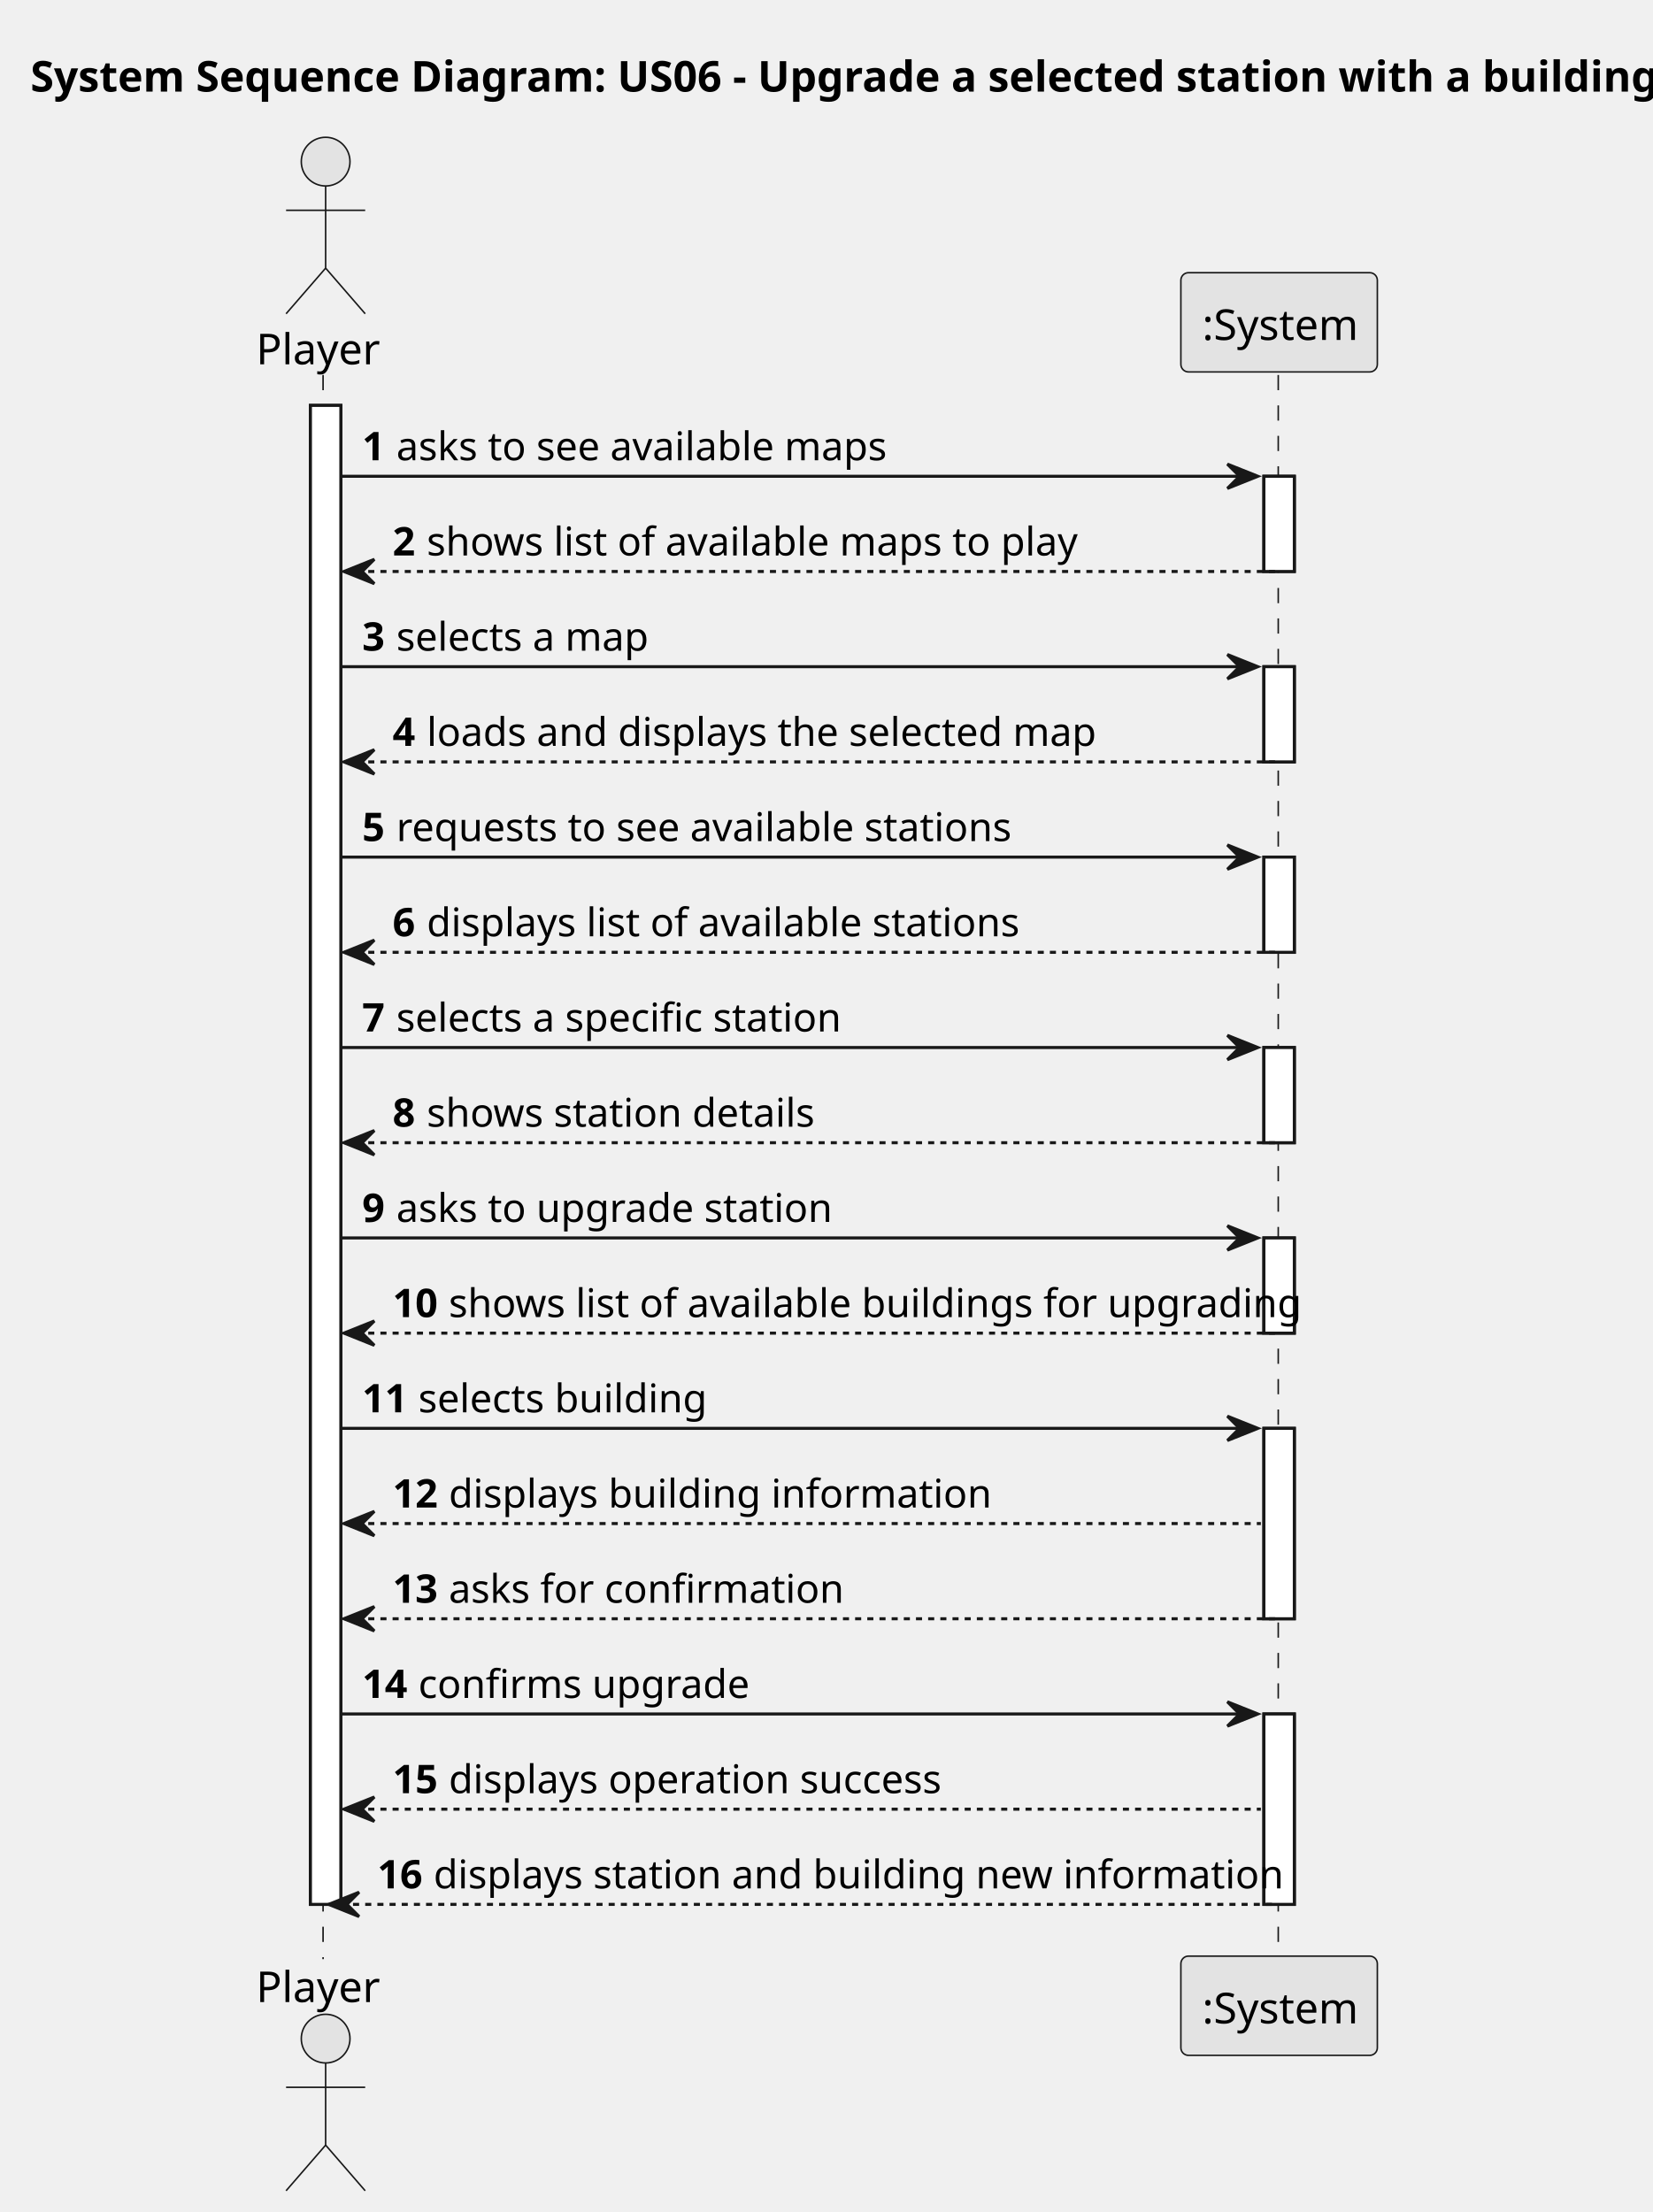
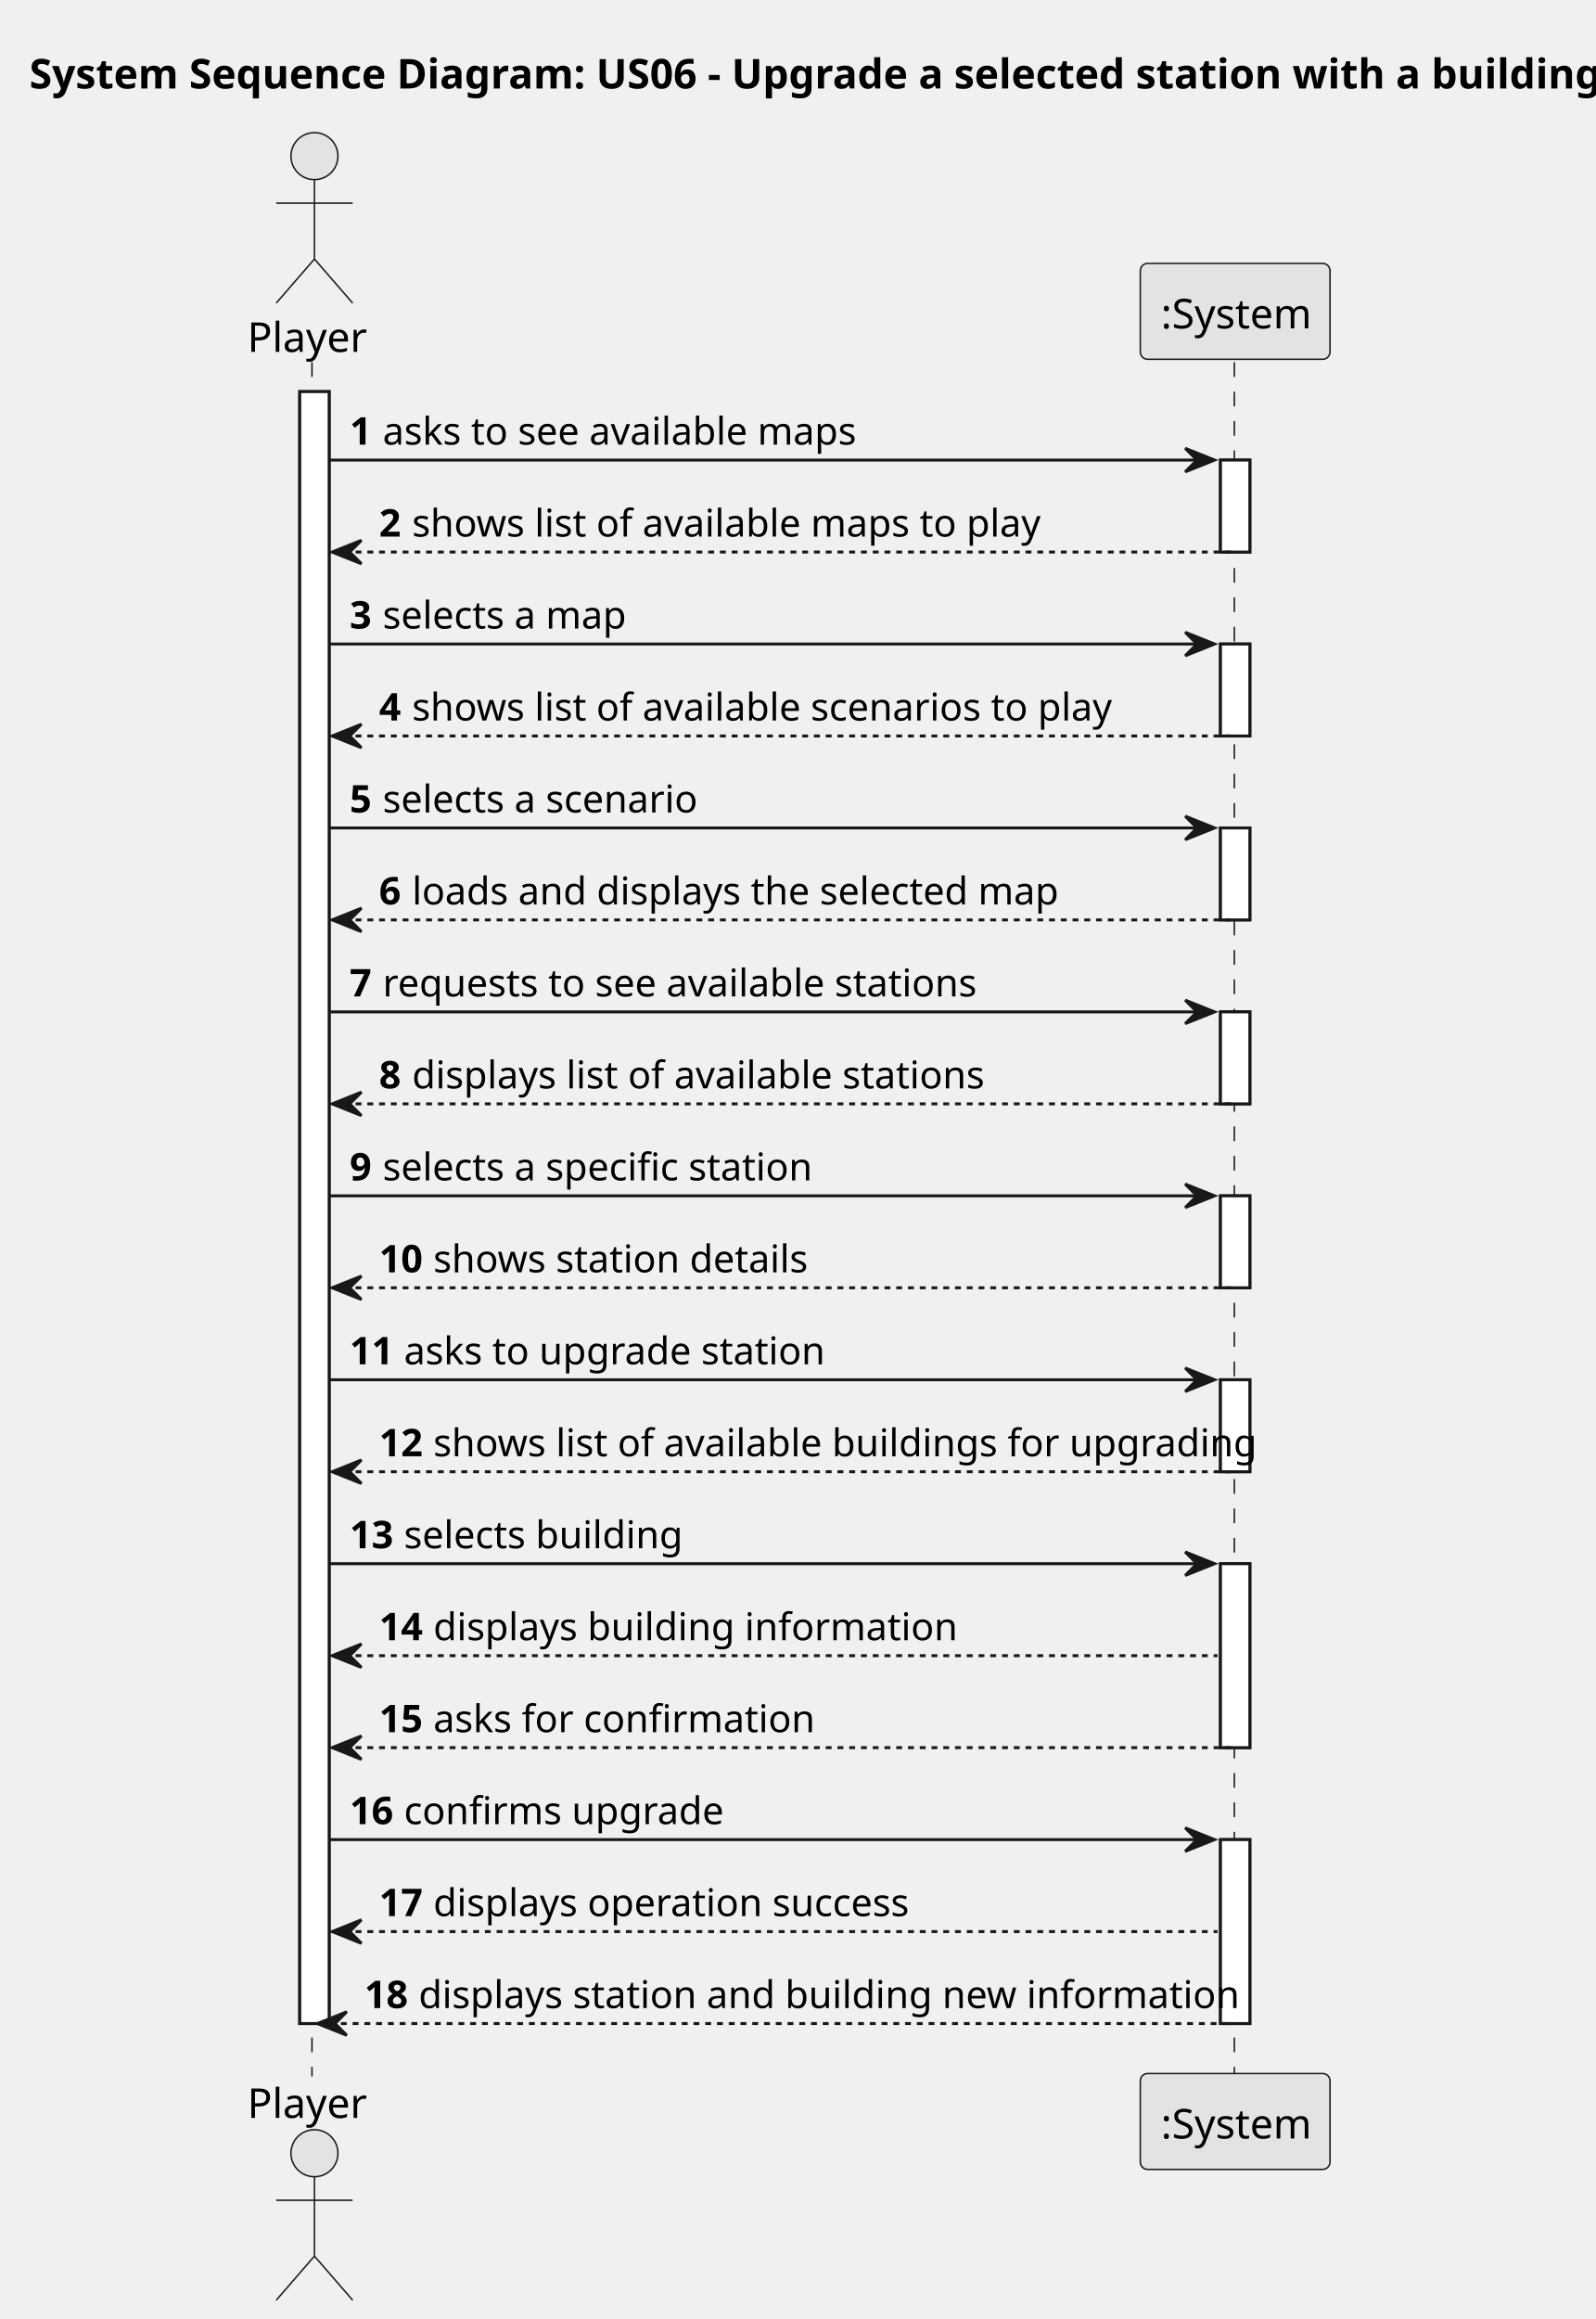
- <svg xmlns="http://www.w3.org/2000/svg" contentStyleType="text/css" height="727px" preserveAspectRatio="none" style="width:543px;height:727px;background:#FFFFFF;" version="1.1" viewBox="0 0 543 727" width="543px" zoomAndPan="magnify">
+ <svg xmlns="http://www.w3.org/2000/svg" contentStyleType="text/css" height="789px" preserveAspectRatio="none" style="width:543px;height:789px;background:#FFFFFF;" version="1.1" viewBox="0 0 543 789" width="543px" zoomAndPan="magnify">
  <defs />
  <g>
    <text fill="#000000" font-family="sans-serif" font-size="14" font-weight="bold" lengthAdjust="spacing" textLength="515.799" x="10" y="30.107">System Sequence Diagram: US06 - Upgrade a selected station with a building</text>
-     <rect fill="#FFFFFF" height="492.656" style="stroke:#181818;stroke-width:1.0;" width="10" x="102.011" y="133.242" />
+     <rect fill="#FFFFFF" height="555.238" style="stroke:#181818;stroke-width:1.0;" width="10" x="102.011" y="133.242" />
    <rect fill="#FFFFFF" height="31.291" style="stroke:#181818;stroke-width:1.0;" width="10" x="415.347" y="156.533" />
    <rect fill="#FFFFFF" height="31.291" style="stroke:#181818;stroke-width:1.0;" width="10" x="415.347" y="219.115" />
    <rect fill="#FFFFFF" height="31.291" style="stroke:#181818;stroke-width:1.0;" width="10" x="415.347" y="281.697" />
    <rect fill="#FFFFFF" height="31.291" style="stroke:#181818;stroke-width:1.0;" width="10" x="415.347" y="344.279" />
    <rect fill="#FFFFFF" height="31.291" style="stroke:#181818;stroke-width:1.0;" width="10" x="415.347" y="406.861" />
-     <rect fill="#FFFFFF" height="62.582" style="stroke:#181818;stroke-width:1.0;" width="10" x="415.347" y="469.443" />
-     <rect fill="#FFFFFF" height="62.582" style="stroke:#181818;stroke-width:1.0;" width="10" x="415.347" y="563.316" />
-     <line style="stroke:#181818;stroke-width:0.5;stroke-dasharray:5.0,5.0;" x1="106.169" x2="106.169" y1="123.242" y2="643.898" />
-     <line style="stroke:#181818;stroke-width:0.5;stroke-dasharray:5.0,5.0;" x1="420.064" x2="420.064" y1="123.242" y2="643.898" />
+     <rect fill="#FFFFFF" height="31.291" style="stroke:#181818;stroke-width:1.0;" width="10" x="415.347" y="469.443" />
+     <rect fill="#FFFFFF" height="62.582" style="stroke:#181818;stroke-width:1.0;" width="10" x="415.347" y="532.025" />
+     <rect fill="#FFFFFF" height="62.582" style="stroke:#181818;stroke-width:1.0;" width="10" x="415.347" y="625.898" />
+     <line style="stroke:#181818;stroke-width:0.5;stroke-dasharray:5.0,5.0;" x1="106.169" x2="106.169" y1="123.242" y2="706.481" />
+     <line style="stroke:#181818;stroke-width:0.5;stroke-dasharray:5.0,5.0;" x1="420.064" x2="420.064" y1="123.242" y2="706.481" />
    <text fill="#000000" font-family="sans-serif" font-size="14" lengthAdjust="spacing" textLength="39.683" x="84.169" y="119.728">Player</text>
    <ellipse cx="107.011" cy="53.121" fill="#E3E3E3" rx="8" ry="8" style="stroke:#181818;stroke-width:0.5;" />
    <path d="M107.011,61.121 L107.011,88.121 M94.011,69.121 L120.011,69.121 M107.011,88.121 L94.011,103.121 M107.011,88.121 L120.011,103.121 " fill="none" style="stroke:#181818;stroke-width:0.5;" />
-     <text fill="#000000" font-family="sans-serif" font-size="14" lengthAdjust="spacing" textLength="39.683" x="84.169" y="658.006">Player</text>
-     <ellipse cx="107.011" cy="670.019" fill="#E3E3E3" rx="8" ry="8" style="stroke:#181818;stroke-width:0.5;" />
-     <path d="M107.011,678.019 L107.011,705.019 M94.011,686.019 L120.011,686.019 M107.011,705.019 L94.011,720.019 M107.011,705.019 L120.011,720.019 " fill="none" style="stroke:#181818;stroke-width:0.5;" />
+     <text fill="#000000" font-family="sans-serif" font-size="14" lengthAdjust="spacing" textLength="39.683" x="84.169" y="720.588">Player</text>
+     <ellipse cx="107.011" cy="732.602" fill="#E3E3E3" rx="8" ry="8" style="stroke:#181818;stroke-width:0.5;" />
+     <path d="M107.011,740.602 L107.011,767.602 M94.011,748.602 L120.011,748.602 M107.011,767.602 L94.011,782.602 M107.011,767.602 L120.011,782.602 " fill="none" style="stroke:#181818;stroke-width:0.5;" />
    <rect fill="#E3E3E3" height="32.621" rx="2.5" ry="2.5" style="stroke:#181818;stroke-width:0.5;" width="64.565" x="388.064" y="89.621" />
    <text fill="#000000" font-family="sans-serif" font-size="14" lengthAdjust="spacing" textLength="50.565" x="395.064" y="111.728">:System</text>
-     <rect fill="#E3E3E3" height="32.621" rx="2.5" ry="2.5" style="stroke:#181818;stroke-width:0.5;" width="64.565" x="388.064" y="642.898" />
-     <text fill="#000000" font-family="sans-serif" font-size="14" lengthAdjust="spacing" textLength="50.565" x="395.064" y="665.006">:System</text>
-     <rect fill="#FFFFFF" height="492.656" style="stroke:#181818;stroke-width:1.0;" width="10" x="102.011" y="133.242" />
+     <rect fill="#E3E3E3" height="32.621" rx="2.5" ry="2.5" style="stroke:#181818;stroke-width:0.5;" width="64.565" x="388.064" y="705.481" />
+     <text fill="#000000" font-family="sans-serif" font-size="14" lengthAdjust="spacing" textLength="50.565" x="395.064" y="727.588">:System</text>
+     <rect fill="#FFFFFF" height="555.238" style="stroke:#181818;stroke-width:1.0;" width="10" x="102.011" y="133.242" />
    <rect fill="#FFFFFF" height="31.291" style="stroke:#181818;stroke-width:1.0;" width="10" x="415.347" y="156.533" />
    <rect fill="#FFFFFF" height="31.291" style="stroke:#181818;stroke-width:1.0;" width="10" x="415.347" y="219.115" />
    <rect fill="#FFFFFF" height="31.291" style="stroke:#181818;stroke-width:1.0;" width="10" x="415.347" y="281.697" />
    <rect fill="#FFFFFF" height="31.291" style="stroke:#181818;stroke-width:1.0;" width="10" x="415.347" y="344.279" />
    <rect fill="#FFFFFF" height="31.291" style="stroke:#181818;stroke-width:1.0;" width="10" x="415.347" y="406.861" />
-     <rect fill="#FFFFFF" height="62.582" style="stroke:#181818;stroke-width:1.0;" width="10" x="415.347" y="469.443" />
-     <rect fill="#FFFFFF" height="62.582" style="stroke:#181818;stroke-width:1.0;" width="10" x="415.347" y="563.316" />
+     <rect fill="#FFFFFF" height="31.291" style="stroke:#181818;stroke-width:1.0;" width="10" x="415.347" y="469.443" />
+     <rect fill="#FFFFFF" height="62.582" style="stroke:#181818;stroke-width:1.0;" width="10" x="415.347" y="532.025" />
+     <rect fill="#FFFFFF" height="62.582" style="stroke:#181818;stroke-width:1.0;" width="10" x="415.347" y="625.898" />
    <polygon fill="#181818" points="403.347,152.533,413.347,156.533,403.347,160.533,407.347,156.533" style="stroke:#181818;stroke-width:1.0;" />
    <line style="stroke:#181818;stroke-width:1.0;" x1="112.011" x2="409.347" y1="156.533" y2="156.533" />
    <text fill="#000000" font-family="sans-serif" font-size="13" font-weight="bold" lengthAdjust="spacing" textLength="7.23" x="119.011" y="151.27">1</text>
    <text fill="#000000" font-family="sans-serif" font-size="13" lengthAdjust="spacing" textLength="156.083" x="130.241" y="151.27">asks to see available maps</text>
    <polygon fill="#181818" points="123.011,183.824,113.011,187.824,123.011,191.824,119.011,187.824" style="stroke:#181818;stroke-width:1.0;" />
    <line style="stroke:#181818;stroke-width:1.0;stroke-dasharray:2.0,2.0;" x1="117.011" x2="419.347" y1="187.824" y2="187.824" />
    <text fill="#000000" font-family="sans-serif" font-size="13" font-weight="bold" lengthAdjust="spacing" textLength="7.23" x="129.011" y="182.561">2</text>
    <text fill="#000000" font-family="sans-serif" font-size="13" lengthAdjust="spacing" textLength="203.042" x="140.241" y="182.561">shows list of available maps to play</text>
    <polygon fill="#181818" points="403.347,215.115,413.347,219.115,403.347,223.115,407.347,219.115" style="stroke:#181818;stroke-width:1.0;" />
    <line style="stroke:#181818;stroke-width:1.0;" x1="112.011" x2="409.347" y1="219.115" y2="219.115" />
    <text fill="#000000" font-family="sans-serif" font-size="13" font-weight="bold" lengthAdjust="spacing" textLength="7.23" x="119.011" y="213.852">3</text>
    <text fill="#000000" font-family="sans-serif" font-size="13" lengthAdjust="spacing" textLength="80.203" x="130.241" y="213.852">selects a map</text>
    <polygon fill="#181818" points="123.011,246.406,113.011,250.406,123.011,254.406,119.011,250.406" style="stroke:#181818;stroke-width:1.0;" />
    <line style="stroke:#181818;stroke-width:1.0;stroke-dasharray:2.0,2.0;" x1="117.011" x2="419.347" y1="250.406" y2="250.406" />
    <text fill="#000000" font-family="sans-serif" font-size="13" font-weight="bold" lengthAdjust="spacing" textLength="7.23" x="129.011" y="245.144">4</text>
-     <text fill="#000000" font-family="sans-serif" font-size="13" lengthAdjust="spacing" textLength="209.574" x="140.241" y="245.144">loads and displays the selected map</text>
+     <text fill="#000000" font-family="sans-serif" font-size="13" lengthAdjust="spacing" textLength="226.891" x="140.241" y="245.144">shows list of available scenarios to play</text>
    <polygon fill="#181818" points="403.347,277.697,413.347,281.697,403.347,285.697,407.347,281.697" style="stroke:#181818;stroke-width:1.0;" />
    <line style="stroke:#181818;stroke-width:1.0;" x1="112.011" x2="409.347" y1="281.697" y2="281.697" />
    <text fill="#000000" font-family="sans-serif" font-size="13" font-weight="bold" lengthAdjust="spacing" textLength="7.23" x="119.011" y="276.435">5</text>
-     <text fill="#000000" font-family="sans-serif" font-size="13" lengthAdjust="spacing" textLength="192.226" x="130.241" y="276.435">requests to see available stations</text>
+     <text fill="#000000" font-family="sans-serif" font-size="13" lengthAdjust="spacing" textLength="104.051" x="130.241" y="276.435">selects a scenario</text>
    <polygon fill="#181818" points="123.011,308.988,113.011,312.988,123.011,316.988,119.011,312.988" style="stroke:#181818;stroke-width:1.0;" />
    <line style="stroke:#181818;stroke-width:1.0;stroke-dasharray:2.0,2.0;" x1="117.011" x2="419.347" y1="312.988" y2="312.988" />
    <text fill="#000000" font-family="sans-serif" font-size="13" font-weight="bold" lengthAdjust="spacing" textLength="7.23" x="129.011" y="307.726">6</text>
-     <text fill="#000000" font-family="sans-serif" font-size="13" lengthAdjust="spacing" textLength="184.26" x="140.241" y="307.726">displays list of available stations</text>
+     <text fill="#000000" font-family="sans-serif" font-size="13" lengthAdjust="spacing" textLength="209.574" x="140.241" y="307.726">loads and displays the selected map</text>
    <polygon fill="#181818" points="403.347,340.279,413.347,344.279,403.347,348.279,407.347,344.279" style="stroke:#181818;stroke-width:1.0;" />
    <line style="stroke:#181818;stroke-width:1.0;" x1="112.011" x2="409.347" y1="344.279" y2="344.279" />
    <text fill="#000000" font-family="sans-serif" font-size="13" font-weight="bold" lengthAdjust="spacing" textLength="7.23" x="119.011" y="339.017">7</text>
-     <text fill="#000000" font-family="sans-serif" font-size="13" lengthAdjust="spacing" textLength="140.175" x="130.241" y="339.017">selects a specific station</text>
+     <text fill="#000000" font-family="sans-serif" font-size="13" lengthAdjust="spacing" textLength="192.226" x="130.241" y="339.017">requests to see available stations</text>
    <polygon fill="#181818" points="123.011,371.57,113.011,375.57,123.011,379.57,119.011,375.57" style="stroke:#181818;stroke-width:1.0;" />
    <line style="stroke:#181818;stroke-width:1.0;stroke-dasharray:2.0,2.0;" x1="117.011" x2="419.347" y1="375.57" y2="375.57" />
    <text fill="#000000" font-family="sans-serif" font-size="13" font-weight="bold" lengthAdjust="spacing" textLength="7.23" x="129.011" y="370.308">8</text>
-     <text fill="#000000" font-family="sans-serif" font-size="13" lengthAdjust="spacing" textLength="119.952" x="140.241" y="370.308">shows station details</text>
+     <text fill="#000000" font-family="sans-serif" font-size="13" lengthAdjust="spacing" textLength="184.26" x="140.241" y="370.308">displays list of available stations</text>
    <polygon fill="#181818" points="403.347,402.861,413.347,406.861,403.347,410.861,407.347,406.861" style="stroke:#181818;stroke-width:1.0;" />
    <line style="stroke:#181818;stroke-width:1.0;" x1="112.011" x2="409.347" y1="406.861" y2="406.861" />
    <text fill="#000000" font-family="sans-serif" font-size="13" font-weight="bold" lengthAdjust="spacing" textLength="7.23" x="119.011" y="401.599">9</text>
-     <text fill="#000000" font-family="sans-serif" font-size="13" lengthAdjust="spacing" textLength="134.418" x="130.241" y="401.599">asks to upgrade station</text>
+     <text fill="#000000" font-family="sans-serif" font-size="13" lengthAdjust="spacing" textLength="140.175" x="130.241" y="401.599">selects a specific station</text>
    <polygon fill="#181818" points="123.011,434.152,113.011,438.152,123.011,442.152,119.011,438.152" style="stroke:#181818;stroke-width:1.0;" />
    <line style="stroke:#181818;stroke-width:1.0;stroke-dasharray:2.0,2.0;" x1="117.011" x2="419.347" y1="438.152" y2="438.152" />
    <text fill="#000000" font-family="sans-serif" font-size="13" font-weight="bold" lengthAdjust="spacing" textLength="14.46" x="129.011" y="432.89">10</text>
-     <text fill="#000000" font-family="sans-serif" font-size="13" lengthAdjust="spacing" textLength="260.876" x="147.471" y="432.89">shows list of available buildings for upgrading</text>
+     <text fill="#000000" font-family="sans-serif" font-size="13" lengthAdjust="spacing" textLength="119.952" x="147.471" y="432.89">shows station details</text>
    <polygon fill="#181818" points="403.347,465.443,413.347,469.443,403.347,473.443,407.347,469.443" style="stroke:#181818;stroke-width:1.0;" />
    <line style="stroke:#181818;stroke-width:1.0;" x1="112.011" x2="409.347" y1="469.443" y2="469.443" />
    <text fill="#000000" font-family="sans-serif" font-size="13" font-weight="bold" lengthAdjust="spacing" textLength="14.46" x="119.011" y="464.181">11</text>
-     <text fill="#000000" font-family="sans-serif" font-size="13" lengthAdjust="spacing" textLength="88.886" x="137.471" y="464.181">selects building</text>
+     <text fill="#000000" font-family="sans-serif" font-size="13" lengthAdjust="spacing" textLength="134.418" x="137.471" y="464.181">asks to upgrade station</text>
    <polygon fill="#181818" points="123.011,496.734,113.011,500.734,123.011,504.734,119.011,500.734" style="stroke:#181818;stroke-width:1.0;" />
-     <line style="stroke:#181818;stroke-width:1.0;stroke-dasharray:2.0,2.0;" x1="117.011" x2="414.347" y1="500.734" y2="500.734" />
+     <line style="stroke:#181818;stroke-width:1.0;stroke-dasharray:2.0,2.0;" x1="117.011" x2="419.347" y1="500.734" y2="500.734" />
    <text fill="#000000" font-family="sans-serif" font-size="13" font-weight="bold" lengthAdjust="spacing" textLength="14.46" x="129.011" y="495.472">12</text>
-     <text fill="#000000" font-family="sans-serif" font-size="13" lengthAdjust="spacing" textLength="163.312" x="147.471" y="495.472">displays building information</text>
-     <polygon fill="#181818" points="123.011,528.025,113.011,532.025,123.011,536.025,119.011,532.025" style="stroke:#181818;stroke-width:1.0;" />
-     <line style="stroke:#181818;stroke-width:1.0;stroke-dasharray:2.0,2.0;" x1="117.011" x2="419.347" y1="532.025" y2="532.025" />
-     <text fill="#000000" font-family="sans-serif" font-size="13" font-weight="bold" lengthAdjust="spacing" textLength="14.46" x="129.011" y="526.763">13</text>
-     <text fill="#000000" font-family="sans-serif" font-size="13" lengthAdjust="spacing" textLength="119.933" x="147.471" y="526.763">asks for confirmation</text>
-     <polygon fill="#181818" points="403.347,559.316,413.347,563.316,403.347,567.316,407.347,563.316" style="stroke:#181818;stroke-width:1.0;" />
-     <line style="stroke:#181818;stroke-width:1.0;" x1="112.011" x2="409.347" y1="563.316" y2="563.316" />
-     <text fill="#000000" font-family="sans-serif" font-size="13" font-weight="bold" lengthAdjust="spacing" textLength="14.46" x="119.011" y="558.054">14</text>
-     <text fill="#000000" font-family="sans-serif" font-size="13" lengthAdjust="spacing" textLength="100.439" x="137.471" y="558.054">confirms upgrade</text>
+     <text fill="#000000" font-family="sans-serif" font-size="13" lengthAdjust="spacing" textLength="260.876" x="147.471" y="495.472">shows list of available buildings for upgrading</text>
+     <polygon fill="#181818" points="403.347,528.025,413.347,532.025,403.347,536.025,407.347,532.025" style="stroke:#181818;stroke-width:1.0;" />
+     <line style="stroke:#181818;stroke-width:1.0;" x1="112.011" x2="409.347" y1="532.025" y2="532.025" />
+     <text fill="#000000" font-family="sans-serif" font-size="13" font-weight="bold" lengthAdjust="spacing" textLength="14.46" x="119.011" y="526.763">13</text>
+     <text fill="#000000" font-family="sans-serif" font-size="13" lengthAdjust="spacing" textLength="88.886" x="137.471" y="526.763">selects building</text>
+     <polygon fill="#181818" points="123.011,559.316,113.011,563.316,123.011,567.316,119.011,563.316" style="stroke:#181818;stroke-width:1.0;" />
+     <line style="stroke:#181818;stroke-width:1.0;stroke-dasharray:2.0,2.0;" x1="117.011" x2="414.347" y1="563.316" y2="563.316" />
+     <text fill="#000000" font-family="sans-serif" font-size="13" font-weight="bold" lengthAdjust="spacing" textLength="14.46" x="129.011" y="558.054">14</text>
+     <text fill="#000000" font-family="sans-serif" font-size="13" lengthAdjust="spacing" textLength="163.312" x="147.471" y="558.054">displays building information</text>
    <polygon fill="#181818" points="123.011,590.607,113.011,594.607,123.011,598.607,119.011,594.607" style="stroke:#181818;stroke-width:1.0;" />
-     <line style="stroke:#181818;stroke-width:1.0;stroke-dasharray:2.0,2.0;" x1="117.011" x2="414.347" y1="594.607" y2="594.607" />
+     <line style="stroke:#181818;stroke-width:1.0;stroke-dasharray:2.0,2.0;" x1="117.011" x2="419.347" y1="594.607" y2="594.607" />
    <text fill="#000000" font-family="sans-serif" font-size="13" font-weight="bold" lengthAdjust="spacing" textLength="14.46" x="129.011" y="589.345">15</text>
-     <text fill="#000000" font-family="sans-serif" font-size="13" lengthAdjust="spacing" textLength="155.359" x="147.471" y="589.345">displays operation success</text>
-     <polygon fill="#181818" points="118.011,621.898,108.011,625.898,118.011,629.898,114.011,625.898" style="stroke:#181818;stroke-width:1.0;" />
-     <line style="stroke:#181818;stroke-width:1.0;stroke-dasharray:2.0,2.0;" x1="112.011" x2="419.347" y1="625.898" y2="625.898" />
-     <text fill="#000000" font-family="sans-serif" font-size="13" font-weight="bold" lengthAdjust="spacing" textLength="14.46" x="124.011" y="620.636">16</text>
-     <text fill="#000000" font-family="sans-serif" font-size="13" lengthAdjust="spacing" textLength="257.988" x="142.471" y="620.636">displays station and building new information</text>
+     <text fill="#000000" font-family="sans-serif" font-size="13" lengthAdjust="spacing" textLength="119.933" x="147.471" y="589.345">asks for confirmation</text>
+     <polygon fill="#181818" points="403.347,621.898,413.347,625.898,403.347,629.898,407.347,625.898" style="stroke:#181818;stroke-width:1.0;" />
+     <line style="stroke:#181818;stroke-width:1.0;" x1="112.011" x2="409.347" y1="625.898" y2="625.898" />
+     <text fill="#000000" font-family="sans-serif" font-size="13" font-weight="bold" lengthAdjust="spacing" textLength="14.46" x="119.011" y="620.636">16</text>
+     <text fill="#000000" font-family="sans-serif" font-size="13" lengthAdjust="spacing" textLength="100.439" x="137.471" y="620.636">confirms upgrade</text>
+     <polygon fill="#181818" points="123.011,653.189,113.011,657.189,123.011,661.189,119.011,657.189" style="stroke:#181818;stroke-width:1.0;" />
+     <line style="stroke:#181818;stroke-width:1.0;stroke-dasharray:2.0,2.0;" x1="117.011" x2="414.347" y1="657.189" y2="657.189" />
+     <text fill="#000000" font-family="sans-serif" font-size="13" font-weight="bold" lengthAdjust="spacing" textLength="14.46" x="129.011" y="651.927">17</text>
+     <text fill="#000000" font-family="sans-serif" font-size="13" lengthAdjust="spacing" textLength="155.359" x="147.471" y="651.927">displays operation success</text>
+     <polygon fill="#181818" points="118.011,684.481,108.011,688.481,118.011,692.481,114.011,688.481" style="stroke:#181818;stroke-width:1.0;" />
+     <line style="stroke:#181818;stroke-width:1.0;stroke-dasharray:2.0,2.0;" x1="112.011" x2="419.347" y1="688.481" y2="688.481" />
+     <text fill="#000000" font-family="sans-serif" font-size="13" font-weight="bold" lengthAdjust="spacing" textLength="14.46" x="124.011" y="683.218">18</text>
+     <text fill="#000000" font-family="sans-serif" font-size="13" lengthAdjust="spacing" textLength="257.988" x="142.471" y="683.218">displays station and building new information</text>
  </g>
</svg>
